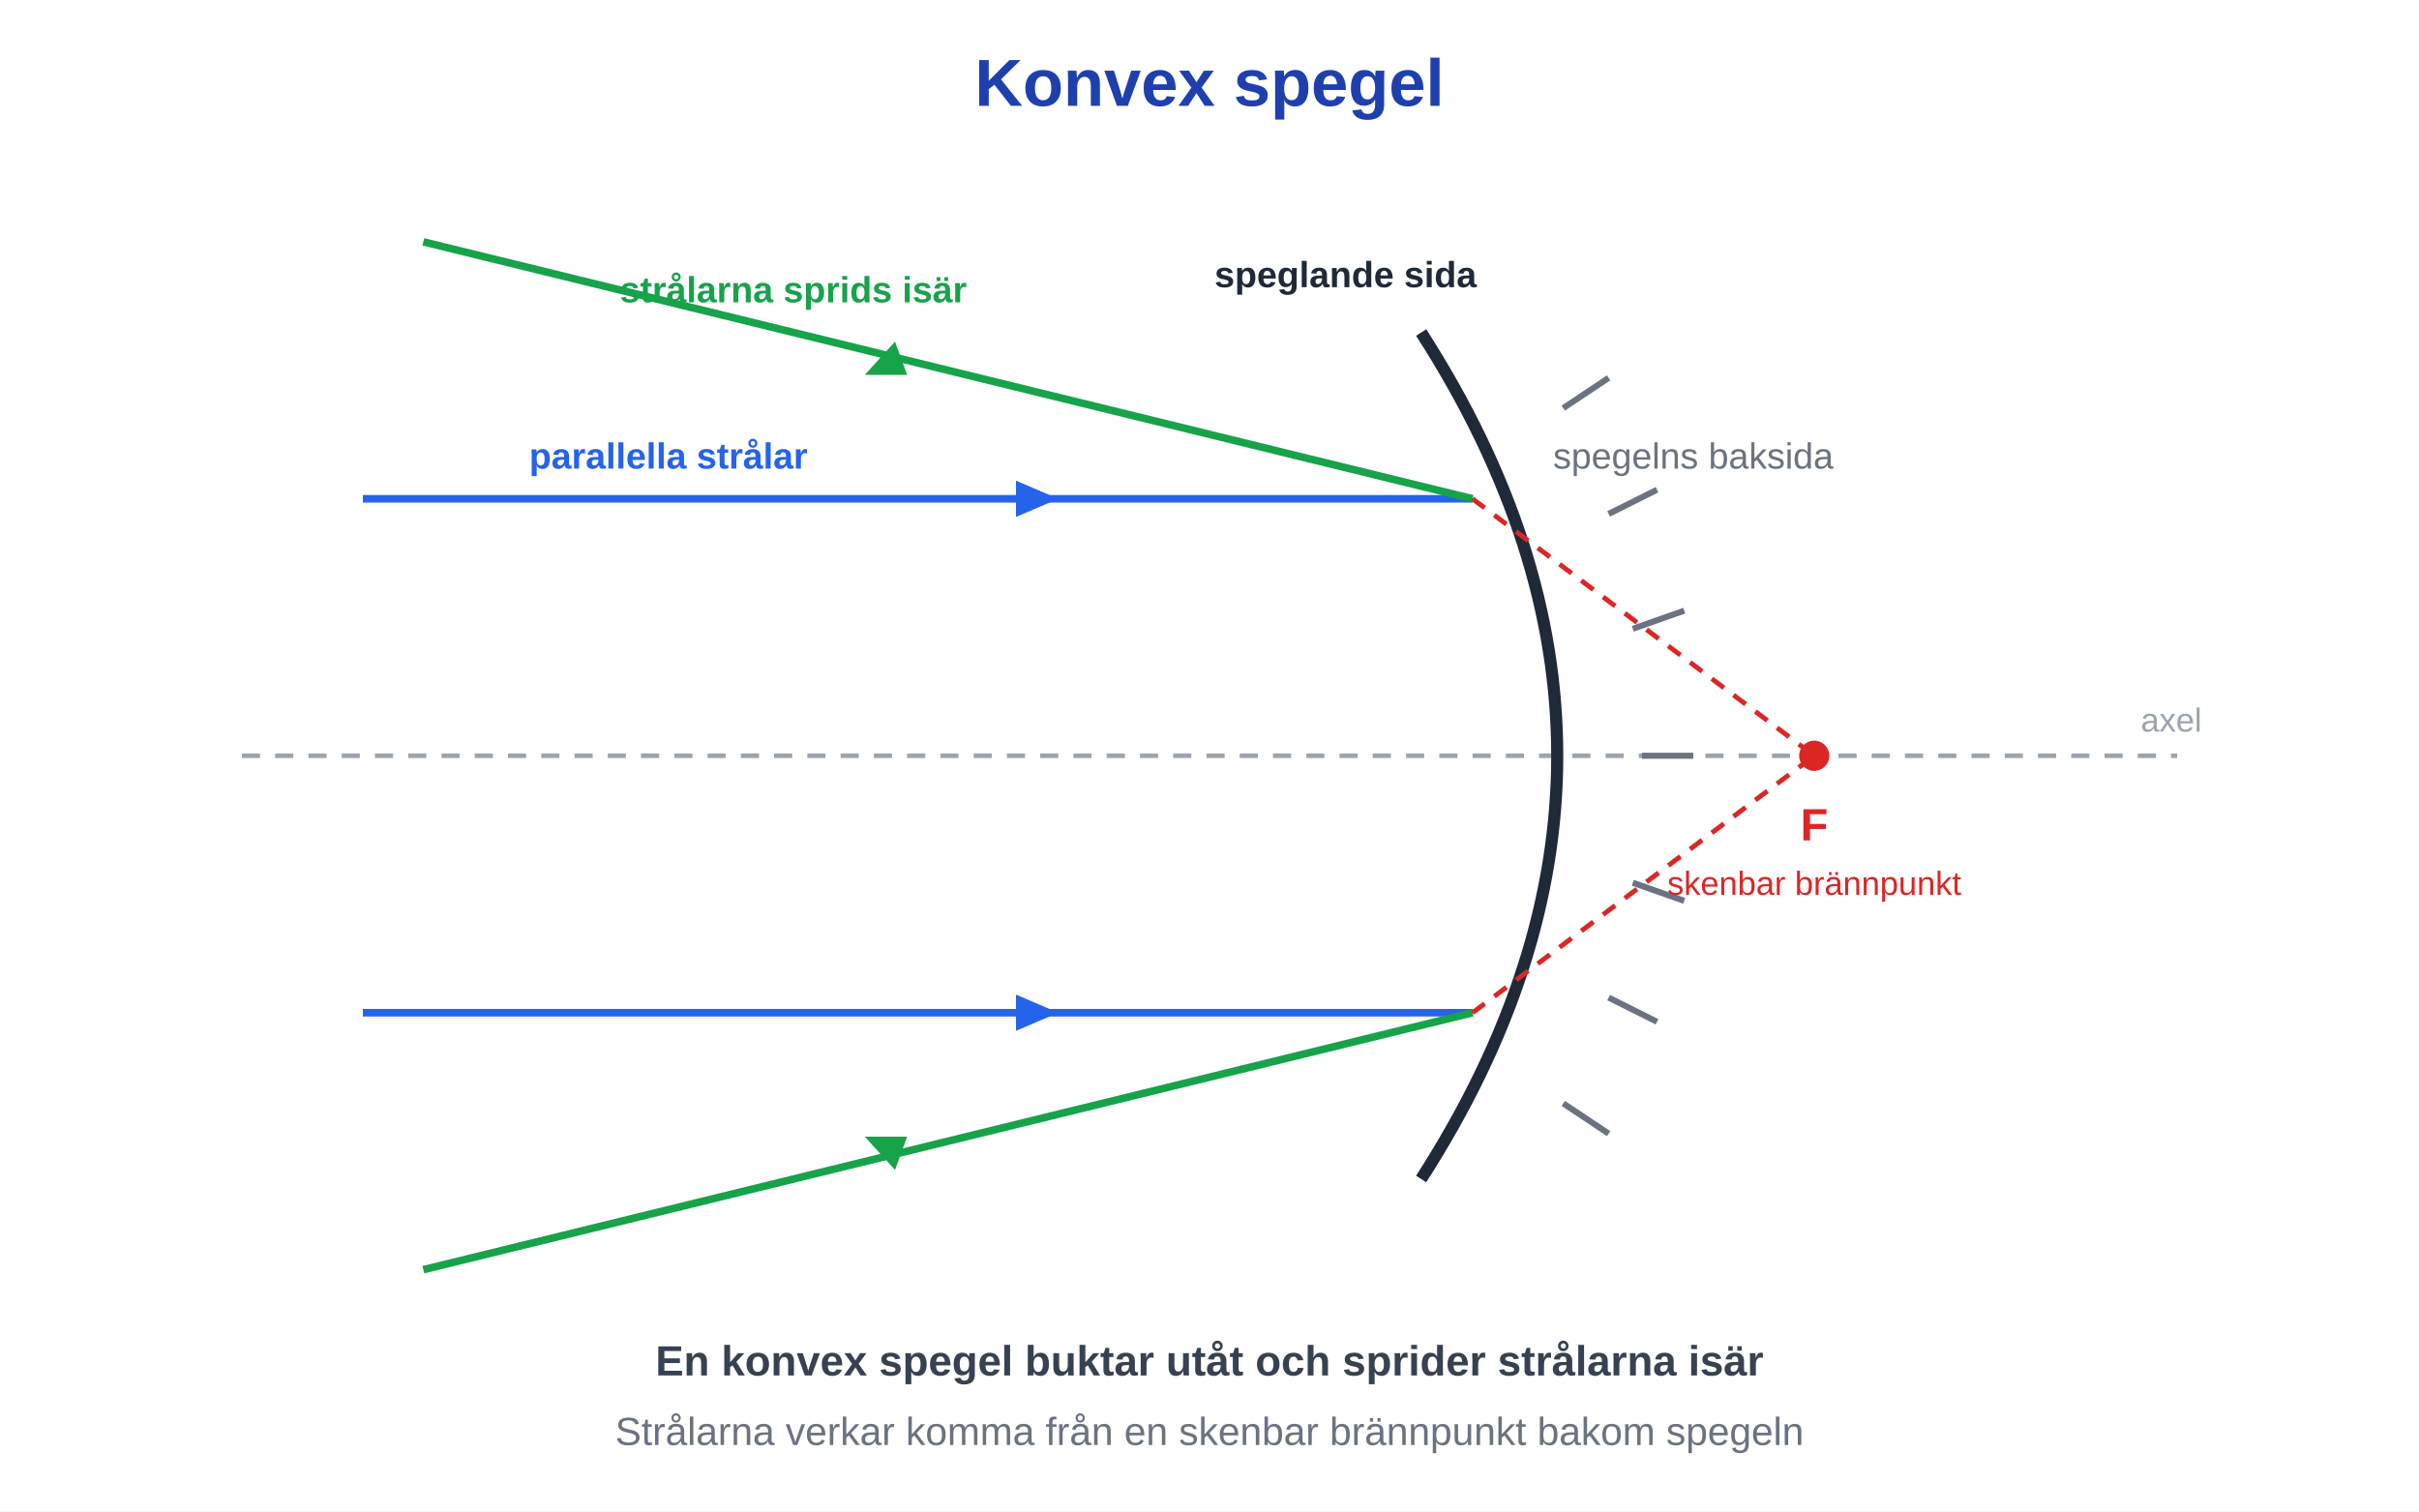
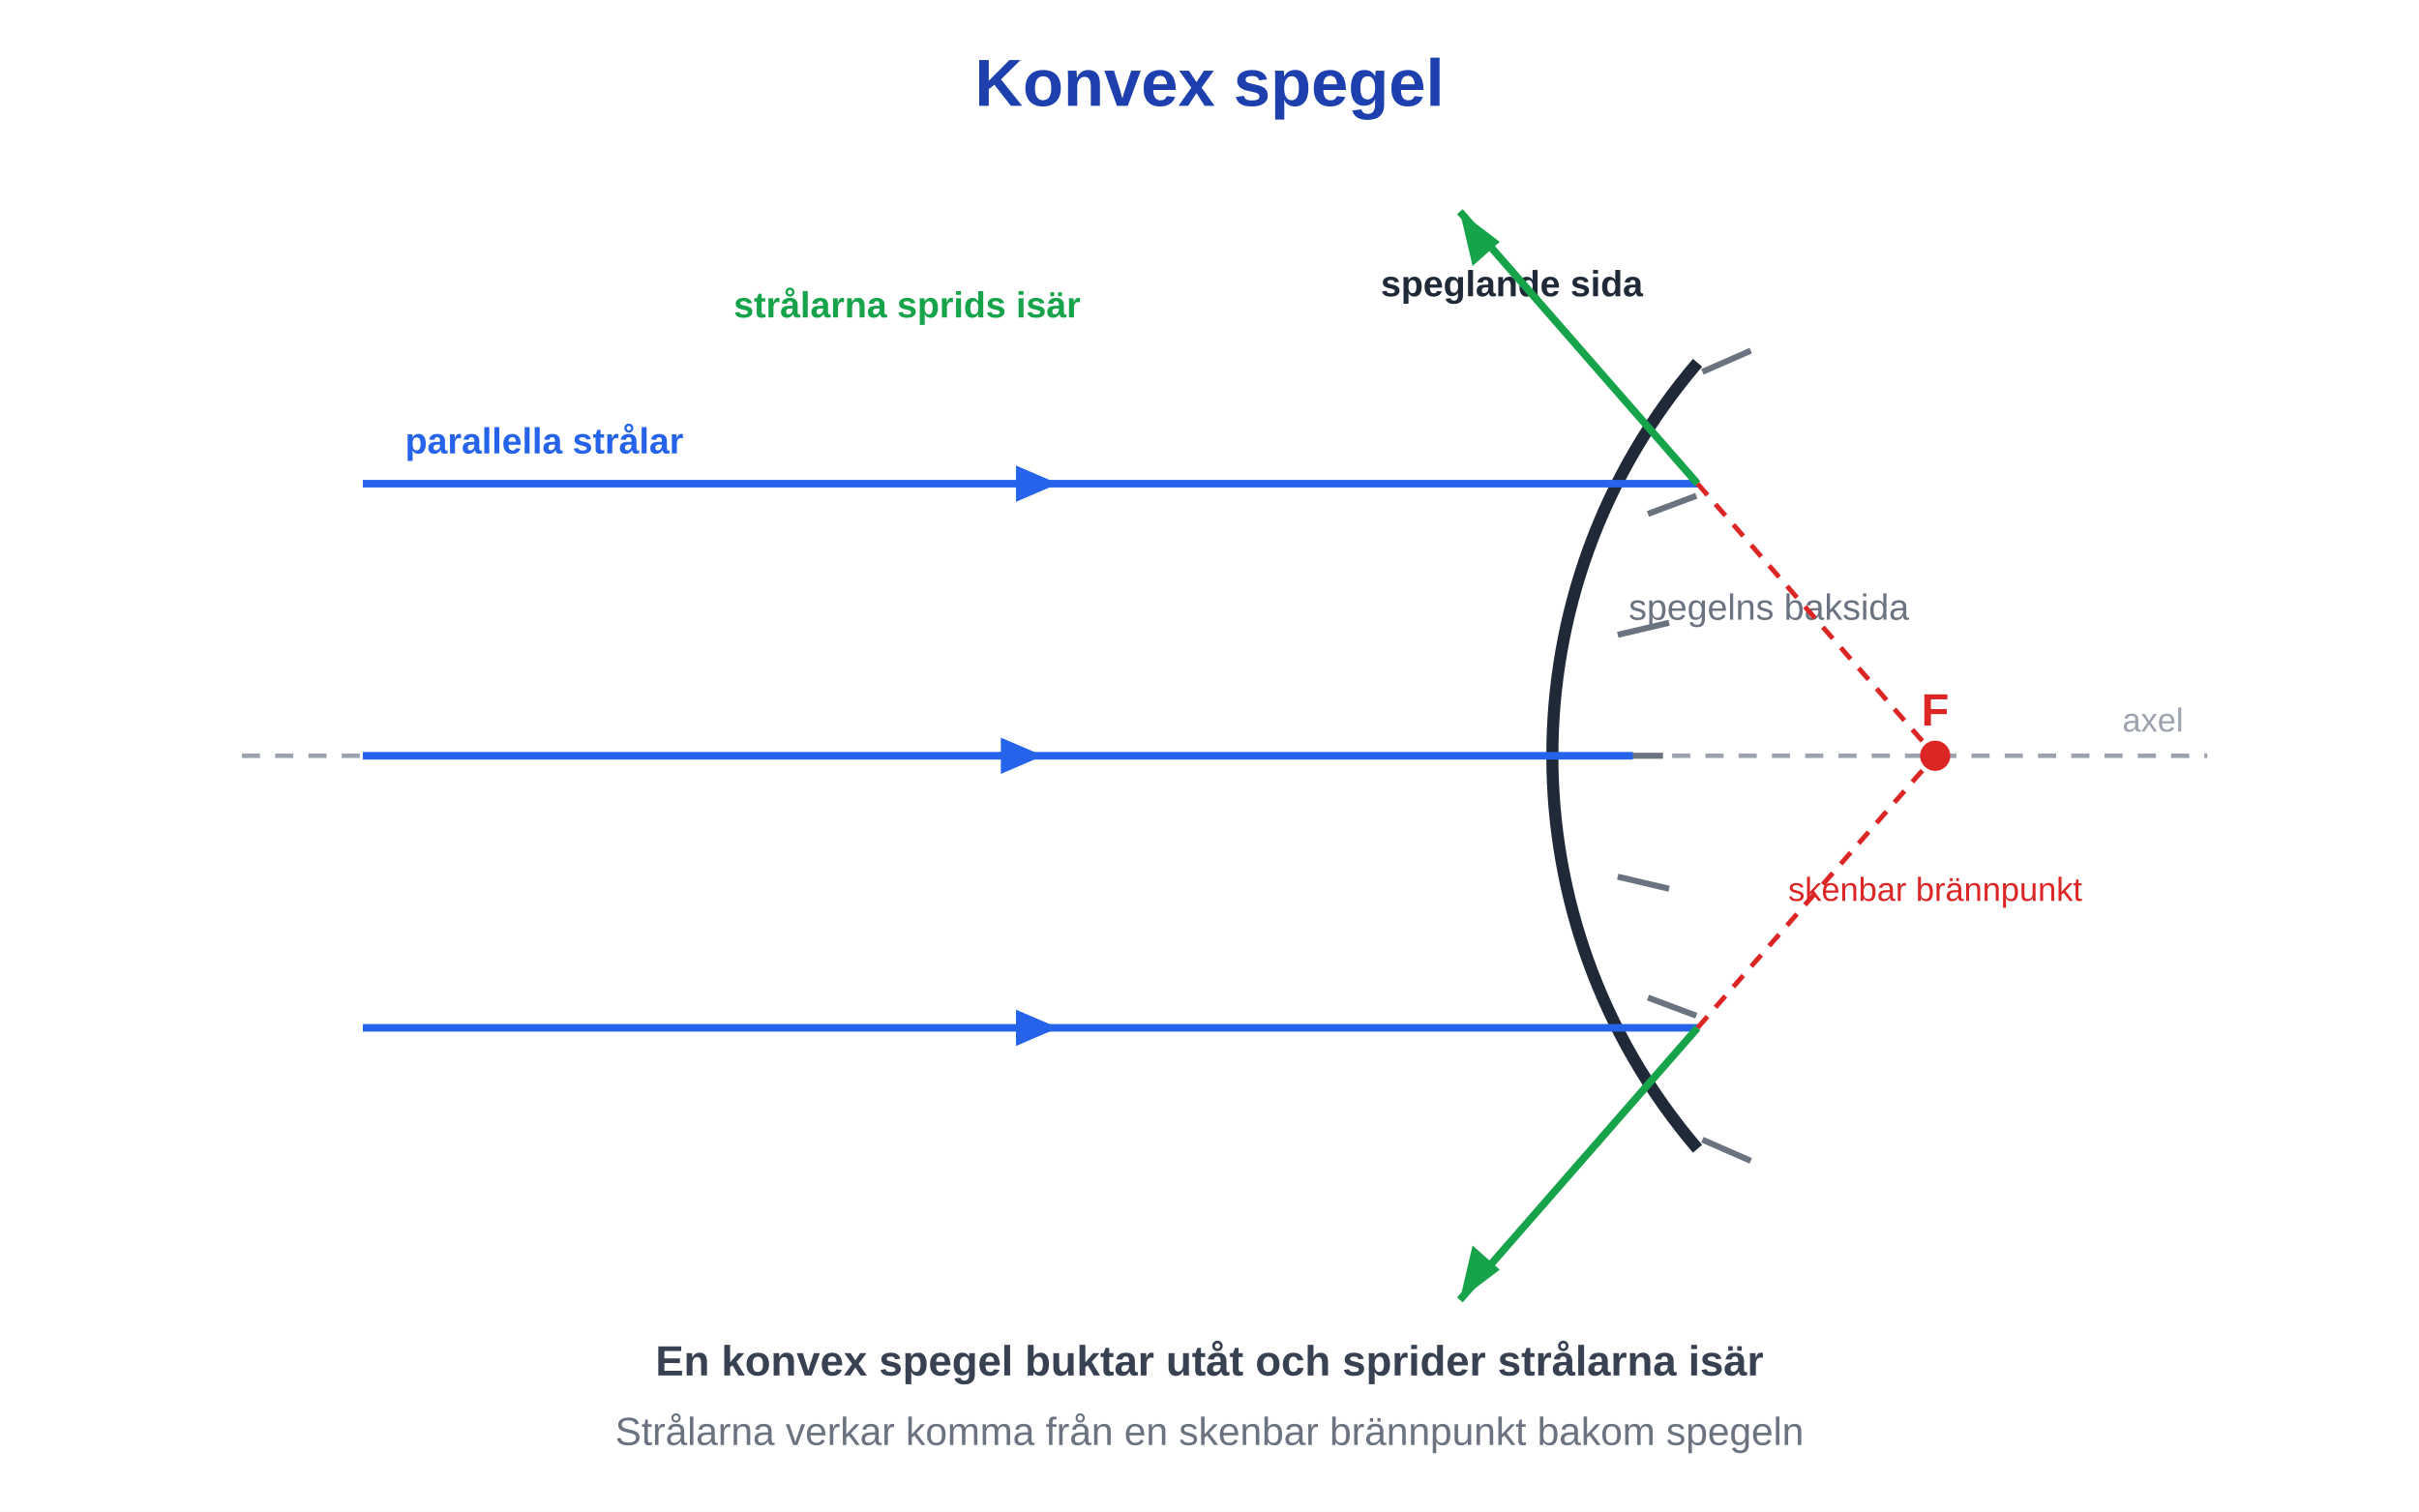
<svg xmlns="http://www.w3.org/2000/svg" viewBox="0 0 800 500" width="800" height="500">
  <rect width="800" height="500" fill="white" />
  <text x="400" y="35" font-family="Arial,sans-serif" font-size="22" fill="#1e40af" text-anchor="middle" font-weight="bold">Konvex spegel</text>
-   <line x1="80" y1="250" x2="720" y2="250" stroke="#9ca3af" stroke-width="1.5" stroke-dasharray="6 5" />
-   <text x="708" y="242" font-family="Arial,sans-serif" font-size="11" fill="#9ca3af">axel</text>
-   <path d="M470 110 q90 140 0 280" fill="none" stroke="#1f2937" stroke-width="4" />
-   <line x1="517" y1="135" x2="532" y2="125" stroke="#6b7280" stroke-width="2" />
-   <line x1="532" y1="170" x2="548" y2="162" stroke="#6b7280" stroke-width="2" />
-   <line x1="540" y1="208" x2="557" y2="202" stroke="#6b7280" stroke-width="2" />
-   <line x1="543" y1="250" x2="560" y2="250" stroke="#6b7280" stroke-width="2" />
-   <line x1="540" y1="292" x2="557" y2="298" stroke="#6b7280" stroke-width="2" />
-   <line x1="532" y1="330" x2="548" y2="338" stroke="#6b7280" stroke-width="2" />
-   <line x1="517" y1="365" x2="532" y2="375" stroke="#6b7280" stroke-width="2" />
-   <text x="560" y="155" font-family="Arial,sans-serif" font-size="12" fill="#6b7280" text-anchor="middle">spegelns baksida</text>
-   <text x="445" y="95" font-family="Arial,sans-serif" font-size="12" fill="#1f2937" text-anchor="middle" font-weight="bold">speglande sida</text>
-   <circle cx="600" cy="250" r="5" fill="#dc2626" />
-   <text x="600" y="278" font-family="Arial,sans-serif" font-size="15" fill="#dc2626" text-anchor="middle" font-weight="bold">F</text>
-   <text x="600" y="296" font-family="Arial,sans-serif" font-size="11" fill="#dc2626" text-anchor="middle">skenbar brännpunkt</text>
-   <line x1="120" y1="165" x2="487" y2="165" stroke="#2563eb" stroke-width="2.5" />
-   <polygon points="350,165 336,159 336,171" fill="#2563eb" />
-   <line x1="487" y1="165" x2="140" y2="80" stroke="#16a34a" stroke-width="2.5" />
-   <polygon points="300,124 286,124 296,113" fill="#16a34a" />
-   <line x1="487" y1="165" x2="600" y2="250" stroke="#dc2626" stroke-width="1.6" stroke-dasharray="5 4" />
-   <line x1="120" y1="335" x2="487" y2="335" stroke="#2563eb" stroke-width="2.5" />
-   <polygon points="350,335 336,329 336,341" fill="#2563eb" />
-   <line x1="487" y1="335" x2="140" y2="420" stroke="#16a34a" stroke-width="2.5" />
-   <polygon points="300,376 286,376 296,387" fill="#16a34a" />
-   <line x1="487" y1="335" x2="600" y2="250" stroke="#dc2626" stroke-width="1.6" stroke-dasharray="5 4" />
-   <text x="175" y="155" font-family="Arial,sans-serif" font-size="12" fill="#2563eb" font-weight="bold">parallella strålar</text>
-   <text x="205" y="100" font-family="Arial,sans-serif" font-size="12" fill="#16a34a" font-weight="bold">strålarna sprids isär</text>
+   <line x1="80" y1="250" x2="730" y2="250" stroke="#9ca3af" stroke-width="1.5" stroke-dasharray="6,5" />
+   <text x="712" y="242" font-family="Arial,sans-serif" font-size="11" fill="#9ca3af" text-anchor="middle">axel</text>
+   <path d="M 561.4 120 A 200 200 0 0 0 561.4 380" fill="none" stroke="#1f2937" stroke-width="4" />
+   <line x1="563" y1="123" x2="579" y2="116" stroke="#6b7280" stroke-width="2" />
+   <line x1="545" y1="170" x2="561" y2="164" stroke="#6b7280" stroke-width="2" />
+   <line x1="535" y1="210" x2="552" y2="206" stroke="#6b7280" stroke-width="2" />
+   <line x1="533" y1="250" x2="550" y2="250" stroke="#6b7280" stroke-width="2" />
+   <line x1="535" y1="290" x2="552" y2="294" stroke="#6b7280" stroke-width="2" />
+   <line x1="545" y1="330" x2="561" y2="336" stroke="#6b7280" stroke-width="2" />
+   <line x1="563" y1="377" x2="579" y2="384" stroke="#6b7280" stroke-width="2" />
+   <text x="585" y="205" font-family="Arial,sans-serif" font-size="12" fill="#6b7280" text-anchor="middle">spegelns baksida</text>
+   <text x="500" y="98" font-family="Arial,sans-serif" font-size="12" fill="#1f2937" text-anchor="middle" font-weight="bold">speglande sida</text>
+   <circle cx="640" cy="250" r="5" fill="#dc2626" />
+   <text x="640" y="240" font-family="Arial,sans-serif" font-size="15" fill="#dc2626" text-anchor="middle" font-weight="bold">F</text>
+   <text x="640" y="298" font-family="Arial,sans-serif" font-size="11" fill="#dc2626" text-anchor="middle">skenbar brännpunkt</text>
+   <line x1="120" y1="160" x2="561.4" y2="160" stroke="#2563eb" stroke-width="2.5" />
+   <polygon points="350,160 336,154 336,166" fill="#2563eb" />
+   <line x1="561.4" y1="160" x2="482.8" y2="70" stroke="#16a34a" stroke-width="2.5" />
+   <polygon points="482.8,70 496,80 487,88" fill="#16a34a" />
+   <line x1="561.4" y1="160" x2="640" y2="250" stroke="#dc2626" stroke-width="1.6" stroke-dasharray="5,4" />
+   <line x1="120" y1="340" x2="561.4" y2="340" stroke="#2563eb" stroke-width="2.5" />
+   <polygon points="350,340 336,334 336,346" fill="#2563eb" />
+   <line x1="561.4" y1="340" x2="482.8" y2="430" stroke="#16a34a" stroke-width="2.5" />
+   <polygon points="482.8,430 496,420 487,412" fill="#16a34a" />
+   <line x1="561.4" y1="340" x2="640" y2="250" stroke="#dc2626" stroke-width="1.6" stroke-dasharray="5,4" />
+   <line x1="120" y1="250" x2="540" y2="250" stroke="#2563eb" stroke-width="2.5" />
+   <polygon points="345,250 331,244 331,256" fill="#2563eb" />
+   <text x="180" y="150" font-family="Arial,sans-serif" font-size="12" fill="#2563eb" text-anchor="middle" font-weight="bold">parallella strålar</text>
+   <text x="300" y="105" font-family="Arial,sans-serif" font-size="12" fill="#16a34a" text-anchor="middle" font-weight="bold">strålarna sprids isär</text>
  <text x="400" y="455" font-family="Arial,sans-serif" font-size="14" fill="#374151" text-anchor="middle" font-weight="bold">En konvex spegel buktar utåt och sprider strålarna isär</text>
  <text x="400" y="478" font-family="Arial,sans-serif" font-size="13" fill="#6b7280" text-anchor="middle">Strålarna verkar komma från en skenbar brännpunkt bakom spegeln</text>
</svg>
